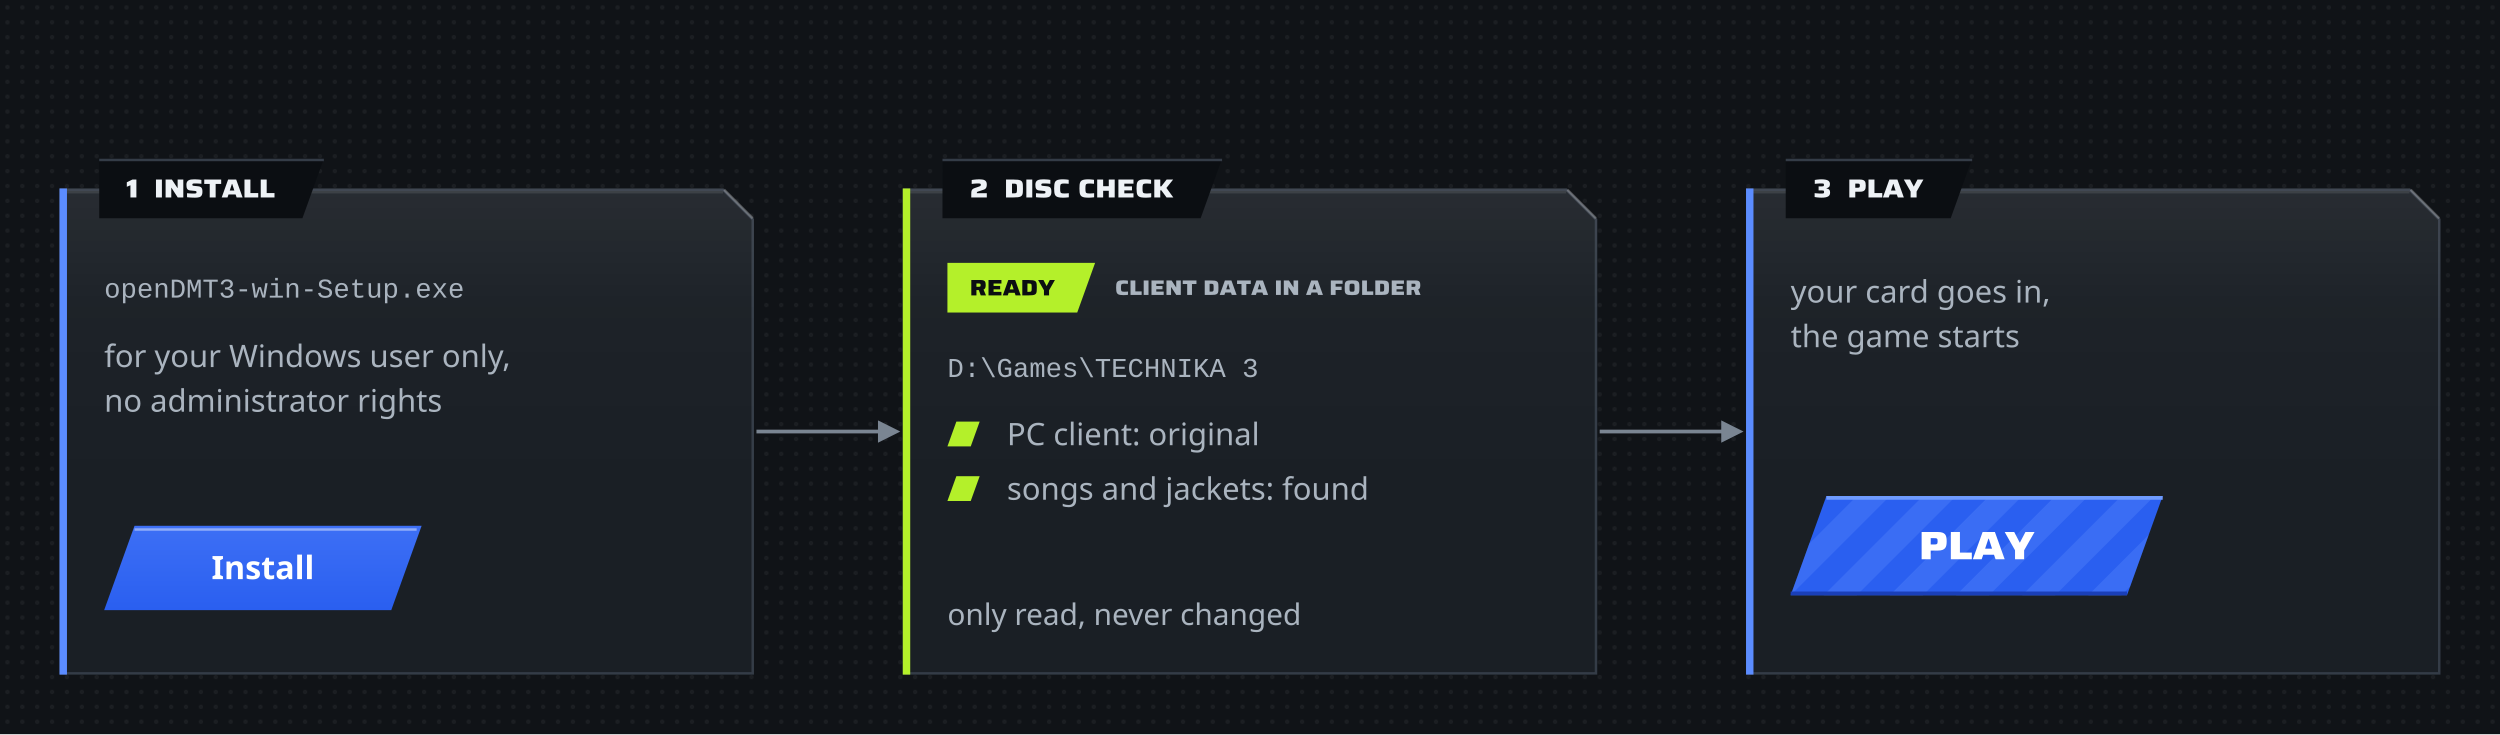
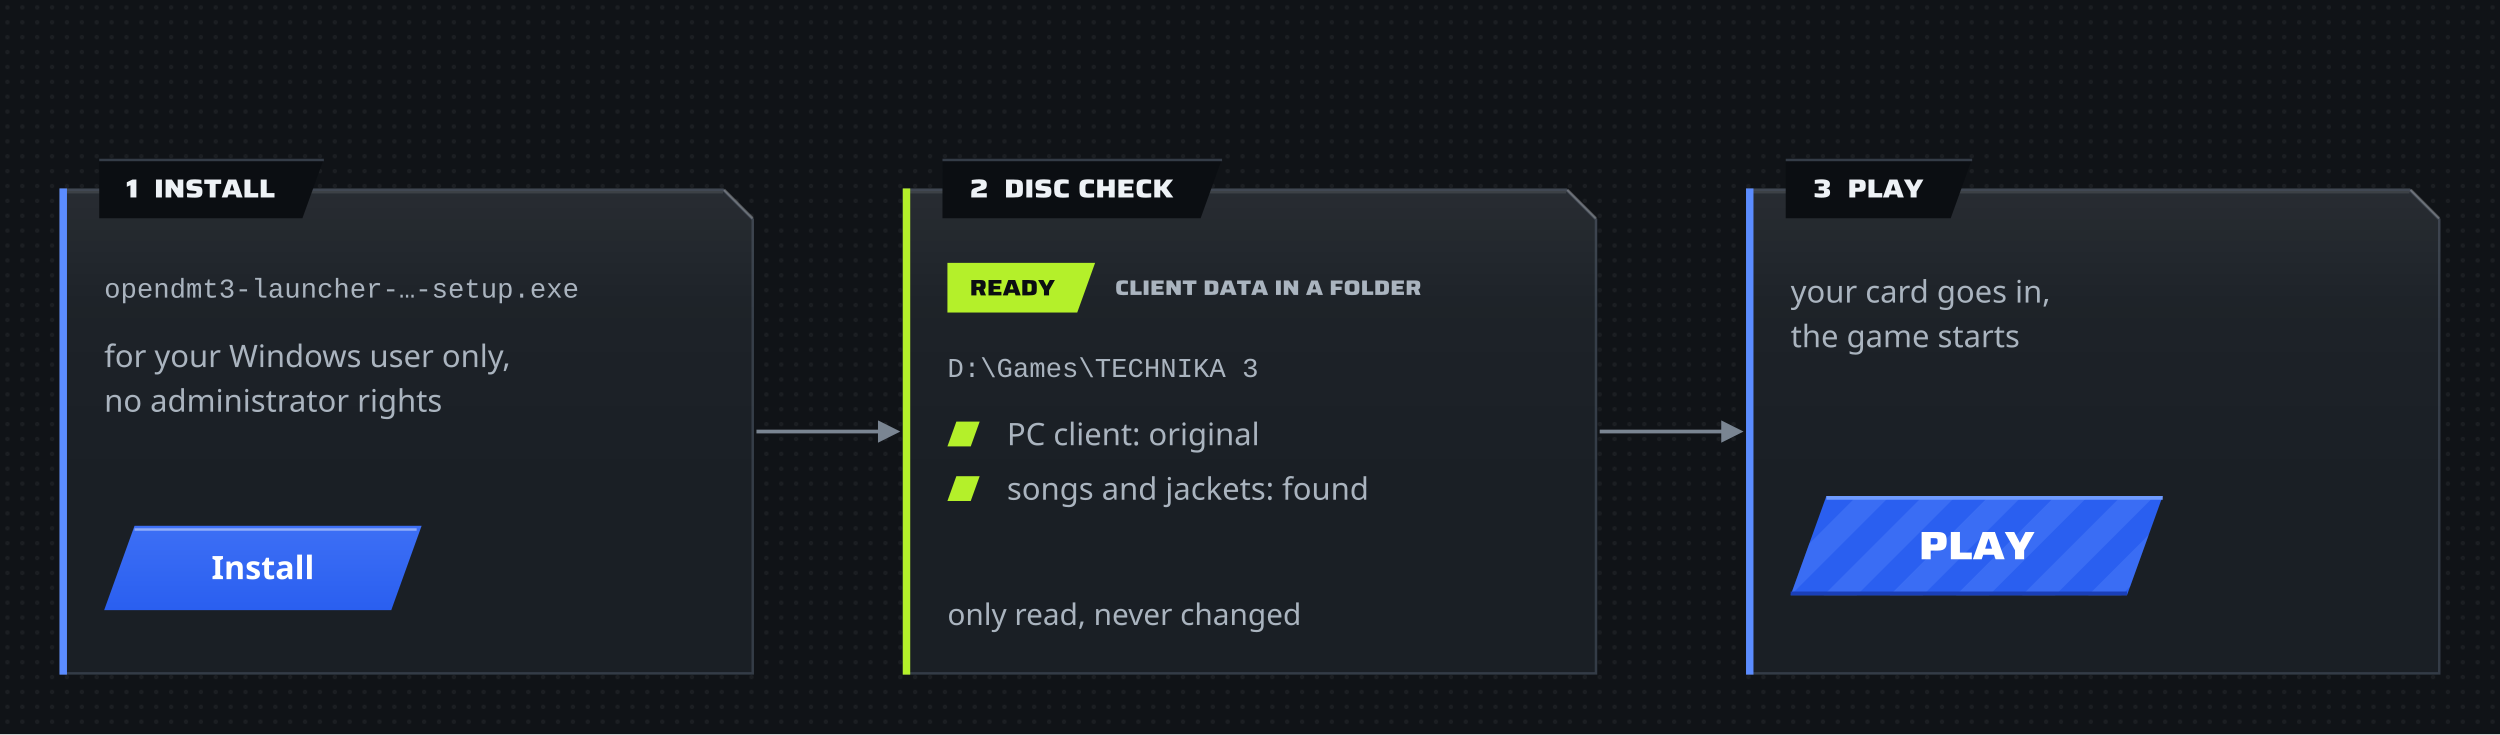
- <svg xmlns="http://www.w3.org/2000/svg" viewBox="-24 -24 1008 296" width="1008" height="296" font-family="Pretendard, -apple-system, BlinkMacSystemFont, 'Segoe UI', 'Noto Sans', 'Malgun Gothic', Helvetica, Arial, sans-serif" role="img" aria-label="Playing in three steps. Install: run openDMT3-win-Setup.exe, which installs for your Windows user without administrator rights. DISC CHECK: the launcher finds your client data and says what it is, here made-up client data in a folder that is ready, with its PC client, songs and jackets. PLAY: your card goes in and the game starts.">
+ <svg xmlns="http://www.w3.org/2000/svg" viewBox="-24 -24 1008 296" width="1008" height="296" font-family="Pretendard, -apple-system, BlinkMacSystemFont, 'Segoe UI', 'Noto Sans', 'Malgun Gothic', Helvetica, Arial, sans-serif" role="img" aria-label="Playing in three steps. Install: run the launcher's installer, which installs for your Windows user without administrator rights. DISC CHECK: the launcher finds your client data and says what it is, here made-up client data in a folder that is ready, with its PC client, songs and jackets. PLAY: your card goes in and the game starts.">
  <defs>
    <clipPath id="card1">
      <path d="M0,52 H268 L280,64 V248 H0 Z" />
    </clipPath>
    <clipPath id="card2">
      <path d="M340,52 H608 L620,64 V248 H340 Z" />
    </clipPath>
    <clipPath id="card3">
      <path d="M680,52 H948 L960,64 V248 H680 Z" />
    </clipPath>
    <linearGradient id="button4" x1="0" y1="0" x2="0" y2="1">
      <stop offset="0" stop-color="#3d6ff5" />
      <stop offset="1" stop-color="#2a5ff0" />
    </linearGradient>
    <clipPath id="play5">
      <path d="M712.4,176 L848,176 L833.6,216 L698,216 Z" />
    </clipPath>
    <pattern id="dots-dark" width="6" height="6" patternUnits="userSpaceOnUse">
      <circle cx="3" cy="3" r="0.9" fill="#ffffff" fill-opacity="0.05" />
    </pattern>
    <linearGradient id="sheen-dark" x1="0" y1="0" x2="0" y2="1">
      <stop offset="0" stop-color="#ffffff" stop-opacity="0.06" />
      <stop offset="0.45" stop-color="#ffffff" stop-opacity="0.012" />
      <stop offset="1" stop-color="#ffffff" stop-opacity="0" />
    </linearGradient>
  </defs>
  <rect x="-24" y="-24" width="1008" height="296" fill="#101317" />
  <rect x="-24" y="-24" width="1008" height="296" fill="url(#dots-dark)" />
  <path d="M0.5,52.5 H267.5 L279.5,64.5 V247.5 H0.5 Z" fill="#1a1f25" stroke="#343c47" stroke-width="1" />
  <rect x="0" y="52" width="280" height="120" fill="url(#sheen-dark)" clip-path="url(#card1)" />
  <path d="M1,53.5 H267.5" stroke="#ffffff" stroke-opacity="0.1" stroke-width="1" />
  <path d="M268,52.5 L279.5,64" stroke="#ffffff" stroke-opacity="0.24" stroke-width="1" />
  <rect x="0" y="52" width="3" height="196" fill="#5b8cff" clip-path="url(#card1)" />
  <path d="M16,40 H106.585 L97.945,64 H16 Z" fill="#0b0e12" />
  <path d="M16,40.5 H106.585" stroke="#343c47" stroke-width="1" />
  <path fill="#eef2f6" d="M28.59 55.61V50.7L27.13 51.31V49.5L29.39 48.39H30.99V55.61Z M38.89 55.61V48.39H41.28V55.61Z M42.77 55.61V48.39H45.31L47.55 51.79H47.62V48.39H49.91V55.61H47.65L45.12 51.69H45.06V55.61Z M54.65 55.7Q54.13 55.7 53.54 55.67Q52.95 55.64 52.39 55.61Q51.84 55.57 51.41 55.52V53.91Q51.86 53.94 52.32 53.97Q52.77 54.01 53.18 54.02Q53.59 54.04 53.87 54.04Q54.41 54.04 54.68 54.02Q54.95 54 55.07 53.93Q55.15 53.89 55.18 53.83Q55.21 53.76 55.22 53.67Q55.22 53.58 55.22 53.47Q55.22 53.31 55.19 53.22Q55.16 53.13 55.06 53.09Q54.96 53.04 54.76 53.01Q54.55 52.98 54.22 52.95L52.67 52.79Q52.22 52.75 51.93 52.58Q51.63 52.42 51.47 52.13Q51.3 51.84 51.23 51.43Q51.16 51.02 51.16 50.48Q51.16 49.76 51.41 49.33Q51.65 48.9 52.08 48.68Q52.52 48.45 53.09 48.38Q53.67 48.3 54.33 48.3Q54.8 48.3 55.32 48.33Q55.84 48.35 56.34 48.4Q56.84 48.45 57.2 48.54V50.11Q56.85 50.06 56.4 50.03Q55.95 49.99 55.5 49.98Q55.05 49.96 54.67 49.96Q54.33 49.96 54.12 49.98Q53.9 50.01 53.77 50.06Q53.64 50.11 53.6 50.2Q53.56 50.3 53.56 50.45Q53.56 50.62 53.6 50.72Q53.64 50.81 53.8 50.87Q53.95 50.92 54.3 50.95L55.83 51.1Q56.16 51.13 56.44 51.2Q56.73 51.28 56.96 51.43Q57.19 51.58 57.36 51.87Q57.44 52.01 57.5 52.22Q57.57 52.42 57.59 52.7Q57.62 52.98 57.62 53.33Q57.62 53.98 57.47 54.42Q57.32 54.85 57.05 55.11Q56.78 55.37 56.41 55.49Q56.03 55.61 55.59 55.65Q55.15 55.7 54.65 55.7Z M60.56 55.61V50.15H58.35V48.39H65.18V50.15H62.95V55.61Z M65.39 55.61 67.98 48.39H71.23L73.82 55.61H71.4L71 54.41H68.14L67.73 55.61ZM68.64 52.81H70.48L69.62 50.15H69.51Z M74.57 55.61V48.39H76.97V53.85H80.12V55.61Z M81.13 55.61V48.39H83.53V53.85H86.68V55.61Z" />
  <path d="M281,150 L332,150" fill="none" stroke="#7a8592" stroke-width="1.5" stroke-linejoin="round" />
  <path d="M339,150 L330.0,154.5 L330.0,145.5 Z" fill="#7a8592" data-tip="339,150" />
  <path d="M340.5,52.5 H607.5 L619.5,64.5 V247.5 H340.5 Z" fill="#1a1f25" stroke="#343c47" stroke-width="1" />
  <rect x="340" y="52" width="280" height="120" fill="url(#sheen-dark)" clip-path="url(#card2)" />
  <path d="M341,53.5 H607.5" stroke="#ffffff" stroke-opacity="0.1" stroke-width="1" />
  <path d="M608,52.5 L619.5,64" stroke="#ffffff" stroke-opacity="0.24" stroke-width="1" />
  <rect x="340" y="52" width="3" height="196" fill="#b4f02a" clip-path="url(#card2)" />
  <path d="M356,40 H468.74 L460.1,64 H356 Z" fill="#0b0e12" />
  <path d="M356,40.5 H468.74" stroke="#343c47" stroke-width="1" />
  <path fill="#eef2f6" d="M367.61 55.61V54.51Q367.61 53.96 367.64 53.54Q367.66 53.12 367.79 52.8Q367.92 52.48 368.2 52.25Q368.48 52.01 368.97 51.84L370.81 51.2Q371.11 51.09 371.24 51Q371.38 50.92 371.42 50.8Q371.46 50.68 371.46 50.47Q371.46 50.25 371.36 50.14Q371.26 50.04 371.01 50Q370.76 49.96 370.3 49.96Q370.02 49.96 369.61 49.99Q369.2 50.02 368.74 50.06Q368.27 50.1 367.79 50.16V48.58Q368.21 48.49 368.74 48.44Q369.27 48.38 369.83 48.34Q370.39 48.3 370.87 48.3Q371.49 48.3 372.04 48.38Q372.59 48.45 373 48.66Q373.4 48.87 373.64 49.28Q373.88 49.69 373.88 50.34Q373.88 51.01 373.73 51.44Q373.58 51.87 373.29 52.12Q373.01 52.36 372.54 52.51L370.22 53.28Q370.09 53.32 370.01 53.38Q369.93 53.43 369.9 53.51Q369.87 53.59 369.87 53.73V53.91H373.88V55.61Z M381.63 55.61V48.39H384.58Q385.72 48.39 386.45 48.48Q387.18 48.58 387.59 48.81Q388 49.05 388.18 49.46Q388.37 49.87 388.41 50.49Q388.45 51.12 388.45 52Q388.45 52.89 388.41 53.52Q388.37 54.14 388.18 54.55Q388 54.96 387.59 55.19Q387.18 55.42 386.45 55.52Q385.72 55.61 384.58 55.61ZM384.04 53.95H384.56Q385 53.95 385.28 53.93Q385.55 53.9 385.71 53.81Q385.87 53.71 385.94 53.51Q386.02 53.3 386.03 52.93Q386.05 52.57 386.05 52.01Q386.05 51.44 386.03 51.07Q386.01 50.7 385.94 50.49Q385.87 50.29 385.71 50.19Q385.54 50.09 385.27 50.07Q385 50.05 384.56 50.05H384.04Z M389.82 55.61V48.39H392.21V55.61Z M396.95 55.7Q396.43 55.7 395.84 55.67Q395.25 55.64 394.69 55.61Q394.14 55.57 393.71 55.52V53.91Q394.16 53.94 394.62 53.97Q395.07 54.01 395.48 54.02Q395.89 54.04 396.17 54.04Q396.7 54.04 396.98 54.02Q397.25 54 397.37 53.93Q397.45 53.89 397.48 53.83Q397.51 53.76 397.52 53.67Q397.52 53.58 397.52 53.47Q397.52 53.31 397.49 53.22Q397.46 53.13 397.36 53.09Q397.26 53.04 397.06 53.01Q396.85 52.98 396.52 52.95L394.97 52.79Q394.52 52.75 394.23 52.58Q393.93 52.42 393.76 52.13Q393.6 51.84 393.53 51.43Q393.46 51.02 393.46 50.48Q393.46 49.76 393.71 49.33Q393.95 48.9 394.38 48.68Q394.81 48.45 395.39 48.38Q395.97 48.3 396.63 48.3Q397.1 48.3 397.62 48.33Q398.14 48.35 398.64 48.4Q399.14 48.45 399.5 48.54V50.11Q399.15 50.06 398.7 50.03Q398.25 49.99 397.8 49.98Q397.35 49.96 396.97 49.96Q396.63 49.96 396.42 49.98Q396.2 50.01 396.07 50.06Q395.94 50.11 395.9 50.2Q395.86 50.3 395.86 50.45Q395.86 50.62 395.9 50.72Q395.94 50.81 396.1 50.87Q396.25 50.92 396.6 50.95L398.13 51.1Q398.46 51.13 398.74 51.2Q399.03 51.28 399.26 51.43Q399.49 51.58 399.66 51.87Q399.74 52.01 399.8 52.22Q399.87 52.42 399.89 52.7Q399.92 52.98 399.92 53.33Q399.92 53.98 399.77 54.42Q399.62 54.85 399.35 55.11Q399.08 55.37 398.7 55.49Q398.33 55.61 397.89 55.65Q397.45 55.7 396.95 55.7Z M404.63 55.7Q403.68 55.7 403.03 55.59Q402.39 55.49 401.99 55.23Q401.59 54.98 401.38 54.56Q401.18 54.13 401.1 53.5Q401.03 52.87 401.03 52Q401.03 51.13 401.1 50.5Q401.17 49.87 401.37 49.44Q401.58 49.02 401.98 48.77Q402.37 48.51 403.03 48.41Q403.68 48.3 404.63 48.3Q405.01 48.3 405.42 48.33Q405.83 48.36 406.22 48.4Q406.61 48.44 406.9 48.5V50.1Q406.42 50.06 406.09 50.04Q405.77 50.02 405.57 50.01Q405.37 49.99 405.23 49.99Q404.72 49.99 404.38 50.03Q404.04 50.07 403.86 50.18Q403.68 50.29 403.59 50.51Q403.5 50.73 403.47 51.09Q403.45 51.45 403.45 52Q403.45 52.55 403.47 52.91Q403.5 53.28 403.59 53.5Q403.68 53.71 403.86 53.82Q404.04 53.93 404.38 53.97Q404.72 54.01 405.23 54.01Q405.62 54.01 406.1 53.97Q406.59 53.94 406.95 53.9V55.54Q406.67 55.58 406.28 55.62Q405.88 55.65 405.46 55.68Q405.03 55.7 404.63 55.7Z M414.83 55.7Q413.87 55.7 413.23 55.59Q412.58 55.49 412.18 55.23Q411.78 54.98 411.58 54.56Q411.37 54.13 411.3 53.5Q411.23 52.87 411.23 52Q411.23 51.13 411.29 50.5Q411.36 49.87 411.57 49.44Q411.77 49.02 412.17 48.77Q412.57 48.51 413.22 48.41Q413.87 48.3 414.83 48.3Q415.21 48.3 415.62 48.33Q416.02 48.36 416.41 48.4Q416.8 48.44 417.1 48.5V50.1Q416.61 50.06 416.29 50.04Q415.96 50.02 415.76 50.01Q415.56 49.99 415.43 49.99Q414.91 49.99 414.58 50.03Q414.24 50.07 414.06 50.18Q413.87 50.29 413.78 50.51Q413.69 50.73 413.67 51.09Q413.64 51.45 413.64 52Q413.64 52.55 413.67 52.91Q413.69 53.28 413.78 53.5Q413.87 53.71 414.06 53.82Q414.24 53.93 414.58 53.97Q414.91 54.01 415.43 54.01Q415.81 54.01 416.3 53.97Q416.78 53.94 417.15 53.9V55.54Q416.86 55.58 416.47 55.62Q416.08 55.65 415.65 55.68Q415.23 55.7 414.83 55.7Z M418.39 55.61V48.39H420.79V51.07H423.06V48.39H425.45V55.61H423.06V52.93H420.79V55.61Z M426.94 55.61V48.39H433.02V50.05H429.33V51.16H432.42V52.78H429.33V53.95H433.02V55.61Z M437.85 55.7Q436.9 55.7 436.25 55.59Q435.61 55.49 435.21 55.23Q434.81 54.98 434.6 54.56Q434.4 54.13 434.33 53.5Q434.25 52.87 434.25 52Q434.25 51.13 434.32 50.5Q434.39 49.87 434.59 49.44Q434.8 49.02 435.2 48.77Q435.6 48.51 436.25 48.41Q436.9 48.3 437.85 48.3Q438.23 48.3 438.64 48.33Q439.05 48.36 439.44 48.4Q439.83 48.44 440.12 48.5V50.1Q439.64 50.06 439.31 50.04Q438.99 50.02 438.79 50.01Q438.59 49.99 438.45 49.99Q437.94 49.99 437.6 50.03Q437.27 50.07 437.08 50.18Q436.9 50.29 436.81 50.51Q436.72 50.73 436.69 51.09Q436.67 51.45 436.67 52Q436.67 52.55 436.69 52.91Q436.72 53.28 436.81 53.5Q436.9 53.71 437.08 53.82Q437.27 53.93 437.6 53.97Q437.94 54.01 438.45 54.01Q438.84 54.01 439.32 53.97Q439.81 53.94 440.17 53.9V55.54Q439.89 55.58 439.5 55.62Q439.1 55.65 438.68 55.68Q438.25 55.7 437.85 55.7Z M441.41 55.61V48.39H443.82V51.14H444.24L446.38 48.39H449.01L446.29 51.78L449.08 55.61H446.35L444.24 52.73H443.82V55.61Z" />
  <path d="M621,150 L672,150" fill="none" stroke="#7a8592" stroke-width="1.5" stroke-linejoin="round" />
  <path d="M679,150 L670.0,154.5 L670.0,145.5 Z" fill="#7a8592" data-tip="679,150" />
  <path d="M680.5,52.5 H947.5 L959.5,64.5 V247.5 H680.5 Z" fill="#1a1f25" stroke="#343c47" stroke-width="1" />
  <rect x="680" y="52" width="280" height="120" fill="url(#sheen-dark)" clip-path="url(#card3)" />
  <path d="M681,53.5 H947.5" stroke="#ffffff" stroke-opacity="0.1" stroke-width="1" />
  <path d="M948,52.5 L959.5,64" stroke="#ffffff" stroke-opacity="0.24" stroke-width="1" />
  <rect x="680" y="52" width="3" height="196" fill="#5b8cff" clip-path="url(#card3)" />
  <path d="M696,40 H771.17 L762.53,64 H696 Z" fill="#0b0e12" />
  <path d="M696,40.5 H771.17" stroke="#343c47" stroke-width="1" />
  <path fill="#eef2f6" d="M710.4 55.7Q709.98 55.7 709.49 55.66Q709.01 55.62 708.53 55.57Q708.05 55.52 707.66 55.44V53.88Q708.11 53.92 708.61 53.96Q709.1 54 709.54 54.02Q709.97 54.04 710.29 54.04Q710.75 54.04 711.01 54.01Q711.26 53.97 711.37 53.85Q711.47 53.72 711.47 53.43Q711.47 53.14 711.4 53Q711.33 52.86 711.13 52.82Q710.93 52.78 710.56 52.78H709.26V51.15H710.55Q710.91 51.15 711.09 51.11Q711.27 51.07 711.35 50.93Q711.42 50.8 711.42 50.56Q711.42 50.27 711.33 50.14Q711.23 50.02 710.96 49.99Q710.7 49.96 710.15 49.96Q709.78 49.96 709.34 49.99Q708.89 50.02 708.46 50.05Q708.04 50.09 707.72 50.13V48.56Q708.1 48.48 708.56 48.43Q709.03 48.38 709.51 48.34Q710 48.3 710.41 48.3Q711.43 48.3 712.1 48.45Q712.76 48.59 713.14 48.84Q713.51 49.09 713.67 49.44Q713.83 49.8 713.83 50.23Q713.83 51 713.47 51.38Q713.11 51.75 712.39 51.91V51.95Q712.87 52.05 713.21 52.23Q713.54 52.4 713.71 52.73Q713.89 53.07 713.89 53.67Q713.89 54.09 713.75 54.46Q713.62 54.82 713.25 55.1Q712.89 55.38 712.2 55.54Q711.5 55.7 710.4 55.7Z M721.65 55.61V48.39H725.86Q726.63 48.39 727.12 48.55Q727.6 48.71 727.85 49.02Q728.11 49.33 728.19 49.8Q728.27 50.26 728.27 50.86Q728.27 51.41 728.19 51.86Q728.12 52.32 727.87 52.64Q727.62 52.97 727.14 53.14Q726.66 53.31 725.85 53.31H724.05V55.61ZM724.05 51.7H724.85Q725.21 51.7 725.41 51.66Q725.62 51.63 725.71 51.54Q725.81 51.45 725.84 51.29Q725.88 51.12 725.88 50.86Q725.88 50.58 725.85 50.41Q725.82 50.25 725.72 50.16Q725.62 50.08 725.42 50.05Q725.22 50.02 724.86 50.02H724.05Z M729.38 55.61V48.39H731.78V53.85H734.93V55.61Z M735.19 55.61 737.79 48.39H741.03L743.62 55.61H741.21L740.8 54.41H737.94L737.53 55.61ZM738.45 52.81H740.28L739.42 50.15H739.32Z M746.36 55.61V53.23L743.62 48.39H746.14L747.6 51.19H747.66L749.12 48.39H751.53L748.77 53.23V55.61Z" />
-   <text x="18" y="96" font-size="11" font-family="ui-monospace, SFMono-Regular, 'SF Mono', Menlo, Consolas, 'Liberation Mono', 'DejaVu Sans Mono', monospace" fill="#aab4bf" text-anchor="start" data-box="18,272">openDMT3-win-Setup.exe</text>
+   <text x="18" y="96" font-size="11" font-family="ui-monospace, SFMono-Regular, 'SF Mono', Menlo, Consolas, 'Liberation Mono', 'DejaVu Sans Mono', monospace" fill="#aab4bf" text-anchor="start" data-box="18,272">opendmt3-launcher-…-setup.exe</text>
  <text x="18" y="124" font-size="12.5" fill="#aab4bf" text-anchor="start" data-box="18,270">for your Windows user only,</text>
  <text x="18" y="142" font-size="12.5" fill="#aab4bf" text-anchor="start" data-box="18,270">no administrator rights</text>
  <path d="M30.24,188 L146,188 L133.76,222 L18,222 Z" fill="url(#button4)" />
  <path d="M30.24,189.5 H144" stroke="#ffffff" stroke-opacity="0.43" stroke-width="1" />
  <text x="82" y="209.5" font-size="13" font-weight="600" fill="#ffffff" text-anchor="middle" data-box="30.24,142">Install</text>
  <path d="M358,82 H417.544 L410.344,102 H358 Z" fill="#b4f02a" />
  <path fill="#0b0e12" d="M367.63 95.1V88.9H371.34Q372.01 88.9 372.43 89.03Q372.85 89.17 373.07 89.42Q373.28 89.68 373.36 90.06Q373.44 90.43 373.44 90.93Q373.44 91.35 373.37 91.7Q373.31 92.05 373.12 92.32Q372.94 92.59 372.56 92.75L373.55 95.1H371.44L370.51 92.59L371.05 92.86Q370.92 92.94 370.78 92.95Q370.65 92.96 370.56 92.96H369.7V95.1ZM369.7 91.64H370.43Q370.76 91.64 370.95 91.61Q371.14 91.59 371.23 91.51Q371.33 91.44 371.36 91.31Q371.38 91.18 371.38 90.96Q371.38 90.74 371.36 90.61Q371.33 90.48 371.23 90.41Q371.14 90.34 370.96 90.32Q370.77 90.3 370.44 90.3H369.7Z M374.57 95.1V88.9H379.78V90.33H376.61V91.28H379.26V92.67H376.61V93.67H379.78V95.1Z M380.32 95.1 382.54 88.9H385.32L387.55 95.1H385.48L385.13 94.07H382.68L382.33 95.1ZM383.11 92.69H384.69L383.95 90.42H383.86Z M388.19 95.1V88.9H390.71Q391.7 88.9 392.32 88.99Q392.95 89.07 393.3 89.27Q393.65 89.47 393.81 89.82Q393.96 90.17 394 90.71Q394.04 91.24 394.04 92Q394.04 92.77 394 93.3Q393.96 93.84 393.81 94.19Q393.65 94.54 393.3 94.74Q392.95 94.93 392.32 95.02Q391.7 95.1 390.71 95.1ZM390.26 93.67H390.7Q391.07 93.67 391.31 93.65Q391.55 93.63 391.69 93.55Q391.82 93.47 391.88 93.29Q391.95 93.12 391.96 92.8Q391.97 92.49 391.97 92.01Q391.97 91.52 391.96 91.2Q391.94 90.88 391.88 90.71Q391.82 90.53 391.68 90.45Q391.54 90.36 391.31 90.34Q391.07 90.33 390.7 90.33H390.26Z M396.92 95.1V93.05L394.57 88.9H396.73L397.98 91.31H398.02L399.27 88.9H401.34L398.98 93.05V95.1Z" />
  <path fill="#aab4bf" d="M428.94 94.99Q428.17 94.99 427.65 94.91Q427.12 94.82 426.8 94.62Q426.48 94.41 426.31 94.07Q426.15 93.73 426.09 93.22Q426.03 92.71 426.03 92Q426.03 91.29 426.08 90.78Q426.14 90.27 426.3 89.93Q426.47 89.59 426.79 89.38Q427.12 89.18 427.64 89.09Q428.17 89.01 428.94 89.01Q429.25 89.01 429.58 89.03Q429.91 89.05 430.23 89.08Q430.54 89.12 430.78 89.17V90.46Q430.39 90.43 430.13 90.41Q429.86 90.39 429.7 90.39Q429.54 90.38 429.43 90.38Q429.01 90.38 428.74 90.41Q428.47 90.44 428.32 90.53Q428.17 90.61 428.1 90.79Q428.03 90.97 428 91.26Q427.98 91.56 427.98 92Q427.98 92.44 428 92.74Q428.03 93.04 428.1 93.21Q428.17 93.39 428.32 93.47Q428.47 93.56 428.74 93.59Q429.01 93.62 429.43 93.62Q429.74 93.62 430.13 93.6Q430.52 93.57 430.82 93.54V94.86Q430.59 94.9 430.27 94.93Q429.96 94.96 429.61 94.98Q429.27 94.99 428.94 94.99Z M431.83 94.92V89.08H433.77V93.5H436.32V94.92Z M437.14 94.92V89.08H439.08V94.92Z M440.28 94.92V89.08H445.2V90.42H442.21V91.32H444.71V92.63H442.21V93.58H445.2V94.92Z M446.32 94.92V89.08H448.38L450.19 91.83H450.25V89.08H452.1V94.92H450.27L448.22 91.75H448.17V94.92Z M454.67 94.92V90.5H452.88V89.08H458.41V90.5H456.6V94.92Z M461.75 94.92V89.08H464.14Q465.07 89.08 465.66 89.15Q466.25 89.23 466.58 89.42Q466.91 89.61 467.06 89.94Q467.21 90.27 467.24 90.78Q467.28 91.29 467.28 92Q467.28 92.72 467.24 93.23Q467.21 93.73 467.06 94.07Q466.91 94.4 466.58 94.58Q466.25 94.77 465.66 94.85Q465.07 94.92 464.14 94.92ZM463.71 93.58H464.13Q464.48 93.58 464.71 93.56Q464.93 93.54 465.06 93.46Q465.19 93.39 465.25 93.22Q465.31 93.05 465.32 92.76Q465.33 92.46 465.33 92.01Q465.33 91.55 465.32 91.25Q465.3 90.95 465.24 90.78Q465.19 90.61 465.06 90.53Q464.92 90.45 464.7 90.44Q464.48 90.42 464.13 90.42H463.71Z M467.78 94.92 469.88 89.08H472.51L474.61 94.92H472.65L472.32 93.96H470.01L469.68 94.92ZM470.42 92.65H471.9L471.21 90.5H471.12Z M476.57 94.92V90.5H474.78V89.08H480.31V90.5H478.51V94.92Z M480.48 94.92 482.58 89.08H485.21L487.3 94.92H485.35L485.02 93.96H482.71L482.37 94.92ZM483.11 92.65H484.6L483.9 90.5H483.82Z M490.48 94.92V89.08H492.42V94.92Z M493.63 94.92V89.08H495.69L497.5 91.83H497.56V89.08H499.41V94.92H497.58L495.53 91.75H495.48V94.92Z M502.59 94.92 504.69 89.08H507.31L509.41 94.92H507.46L507.13 93.96H504.81L504.48 94.92ZM505.22 92.65H506.71L506.01 90.5H505.93Z M512.59 94.92V89.08H517.33V90.42H514.52V91.59H516.93V92.94H514.52V94.92Z M521.14 94.99Q520.28 94.99 519.72 94.91Q519.16 94.82 518.85 94.62Q518.53 94.41 518.39 94.07Q518.24 93.73 518.21 93.22Q518.18 92.71 518.18 92.01Q518.18 91.3 518.21 90.79Q518.24 90.27 518.39 89.93Q518.53 89.59 518.85 89.39Q519.16 89.18 519.72 89.09Q520.28 89.01 521.14 89.01Q522.02 89.01 522.58 89.09Q523.13 89.18 523.45 89.39Q523.76 89.59 523.9 89.93Q524.04 90.27 524.08 90.79Q524.11 91.3 524.11 92.01Q524.11 92.71 524.08 93.22Q524.04 93.73 523.9 94.07Q523.76 94.41 523.45 94.62Q523.13 94.82 522.58 94.91Q522.02 94.99 521.14 94.99ZM521.14 93.62Q521.45 93.62 521.64 93.6Q521.82 93.58 521.93 93.5Q522.04 93.43 522.09 93.25Q522.14 93.08 522.15 92.78Q522.16 92.48 522.16 92.01Q522.16 91.53 522.15 91.23Q522.14 90.93 522.09 90.75Q522.04 90.58 521.93 90.5Q521.82 90.42 521.64 90.4Q521.45 90.38 521.14 90.38Q520.85 90.38 520.66 90.4Q520.47 90.42 520.36 90.5Q520.25 90.58 520.2 90.75Q520.16 90.93 520.14 91.23Q520.13 91.53 520.13 92.01Q520.13 92.48 520.14 92.78Q520.16 93.08 520.2 93.25Q520.25 93.43 520.36 93.5Q520.47 93.58 520.66 93.6Q520.85 93.62 521.14 93.62Z M525.21 94.92V89.08H527.15V93.5H529.7V94.92Z M530.52 94.92V89.08H532.91Q533.83 89.08 534.42 89.15Q535.02 89.23 535.35 89.42Q535.68 89.61 535.83 89.94Q535.98 90.27 536.01 90.78Q536.04 91.29 536.04 92Q536.04 92.72 536.01 93.23Q535.98 93.73 535.83 94.07Q535.68 94.4 535.35 94.58Q535.02 94.77 534.42 94.85Q533.83 94.92 532.91 94.92ZM532.47 93.58H532.89Q533.25 93.58 533.47 93.56Q533.7 93.54 533.83 93.46Q533.95 93.39 534.01 93.22Q534.07 93.05 534.08 92.76Q534.1 92.46 534.1 92.01Q534.1 91.55 534.08 91.25Q534.06 90.95 534.01 90.78Q533.95 90.61 533.82 90.53Q533.69 90.45 533.47 90.44Q533.25 90.42 532.89 90.42H532.47Z M537.15 94.92V89.08H542.07V90.42H539.08V91.32H541.58V92.63H539.08V93.58H542.07V94.92Z M543.18 94.92V89.08H546.68Q547.31 89.08 547.71 89.2Q548.11 89.32 548.31 89.56Q548.51 89.81 548.59 90.16Q548.66 90.52 548.66 90.99Q548.66 91.39 548.6 91.72Q548.54 92.05 548.36 92.3Q548.19 92.55 547.83 92.71L548.77 94.92H546.77L545.9 92.55L546.41 92.81Q546.28 92.88 546.15 92.9Q546.03 92.91 545.94 92.91H545.13V94.92ZM545.13 91.66H545.82Q546.13 91.66 546.31 91.63Q546.49 91.61 546.58 91.54Q546.67 91.47 546.69 91.35Q546.72 91.23 546.72 91.01Q546.72 90.81 546.69 90.69Q546.67 90.56 546.58 90.5Q546.49 90.44 546.32 90.41Q546.14 90.39 545.83 90.39H545.13Z" />
  <text x="358" y="128" font-size="11" font-family="ui-monospace, SFMono-Regular, 'SF Mono', Menlo, Consolas, 'Liberation Mono', 'DejaVu Sans Mono', monospace" fill="#aab4bf" text-anchor="start" data-box="358,612">D:\Games\TECHNIKA 3</text>
  <path d="M361.6,146 L371,146 L367.4,156 L358,156 Z" fill="#b4f02a" />
  <text x="382" y="155.5" font-size="12.5" fill="#aab4bf" text-anchor="start" data-box="382,612">PC client: original</text>
  <path d="M361.6,168 L371,168 L367.4,178 L358,178 Z" fill="#b4f02a" />
  <text x="382" y="177.5" font-size="12.5" fill="#aab4bf" text-anchor="start" data-box="382,612">songs and jackets: found</text>
  <text x="358" y="228" font-size="12" fill="#aab4bf" text-anchor="start" data-box="358,612">only read, never changed</text>
  <text x="698" y="98" font-size="12.5" fill="#aab4bf" text-anchor="start" data-box="698,950">your card goes in,</text>
  <text x="698" y="116" font-size="12.5" fill="#aab4bf" text-anchor="start" data-box="698,950">the game starts</text>
  <path d="M712.4,176 L848,176 L833.6,216 L698,216 Z" fill="#2a5ff0" />
  <path d="M658,216 H671.333 L711.333,176 H698 Z M684.667,216 H698 L738,176 H724.667 Z M711.333,216 H724.667 L764.667,176 H751.333 Z M738,216 H751.333 L791.333,176 H778 Z M764.667,216 H778 L818,176 H804.667 Z M791.333,216 H804.667 L844.667,176 H831.333 Z M818,216 H831.333 L871.333,176 H858 Z M844.667,216 H858 L898,176 H884.667 Z M871.333,216 H884.667 L924.667,176 H911.333 Z" fill="#6f9bff" fill-opacity="0.25" clip-path="url(#play5)" />
  <path d="M712.4,176.75 H848" stroke="#6f9bff" stroke-width="1.5" />
  <path d="M698,215.25 H833.6" stroke="#1a3fb8" stroke-width="1.5" />
  <path fill="#ffffff" d="M750.8 201.5V190.5H757.22Q758.4 190.5 759.14 190.74Q759.87 190.99 760.26 191.46Q760.64 191.94 760.77 192.64Q760.9 193.34 760.9 194.26Q760.9 195.1 760.78 195.79Q760.66 196.48 760.28 196.98Q759.9 197.47 759.17 197.74Q758.43 198 757.2 198H754.46V201.5ZM754.46 195.54H755.68Q756.22 195.54 756.54 195.49Q756.85 195.44 756.99 195.3Q757.14 195.17 757.19 194.91Q757.25 194.66 757.25 194.26Q757.25 193.84 757.2 193.58Q757.15 193.33 757 193.2Q756.85 193.07 756.54 193.02Q756.24 192.98 755.7 192.98H754.46Z M762.58 201.5V190.5H766.24V198.82H771.04V201.5Z M771.44 201.5 775.39 190.5H780.34L784.29 201.5H780.61L779.98 199.68H775.63L775.01 201.5ZM776.4 197.23H779.2L777.89 193.18H777.73Z M788.46 201.5V197.87L784.29 190.5H788.13L790.35 194.77H790.43L792.66 190.5H796.34L792.13 197.87V201.5Z" />
</svg>
